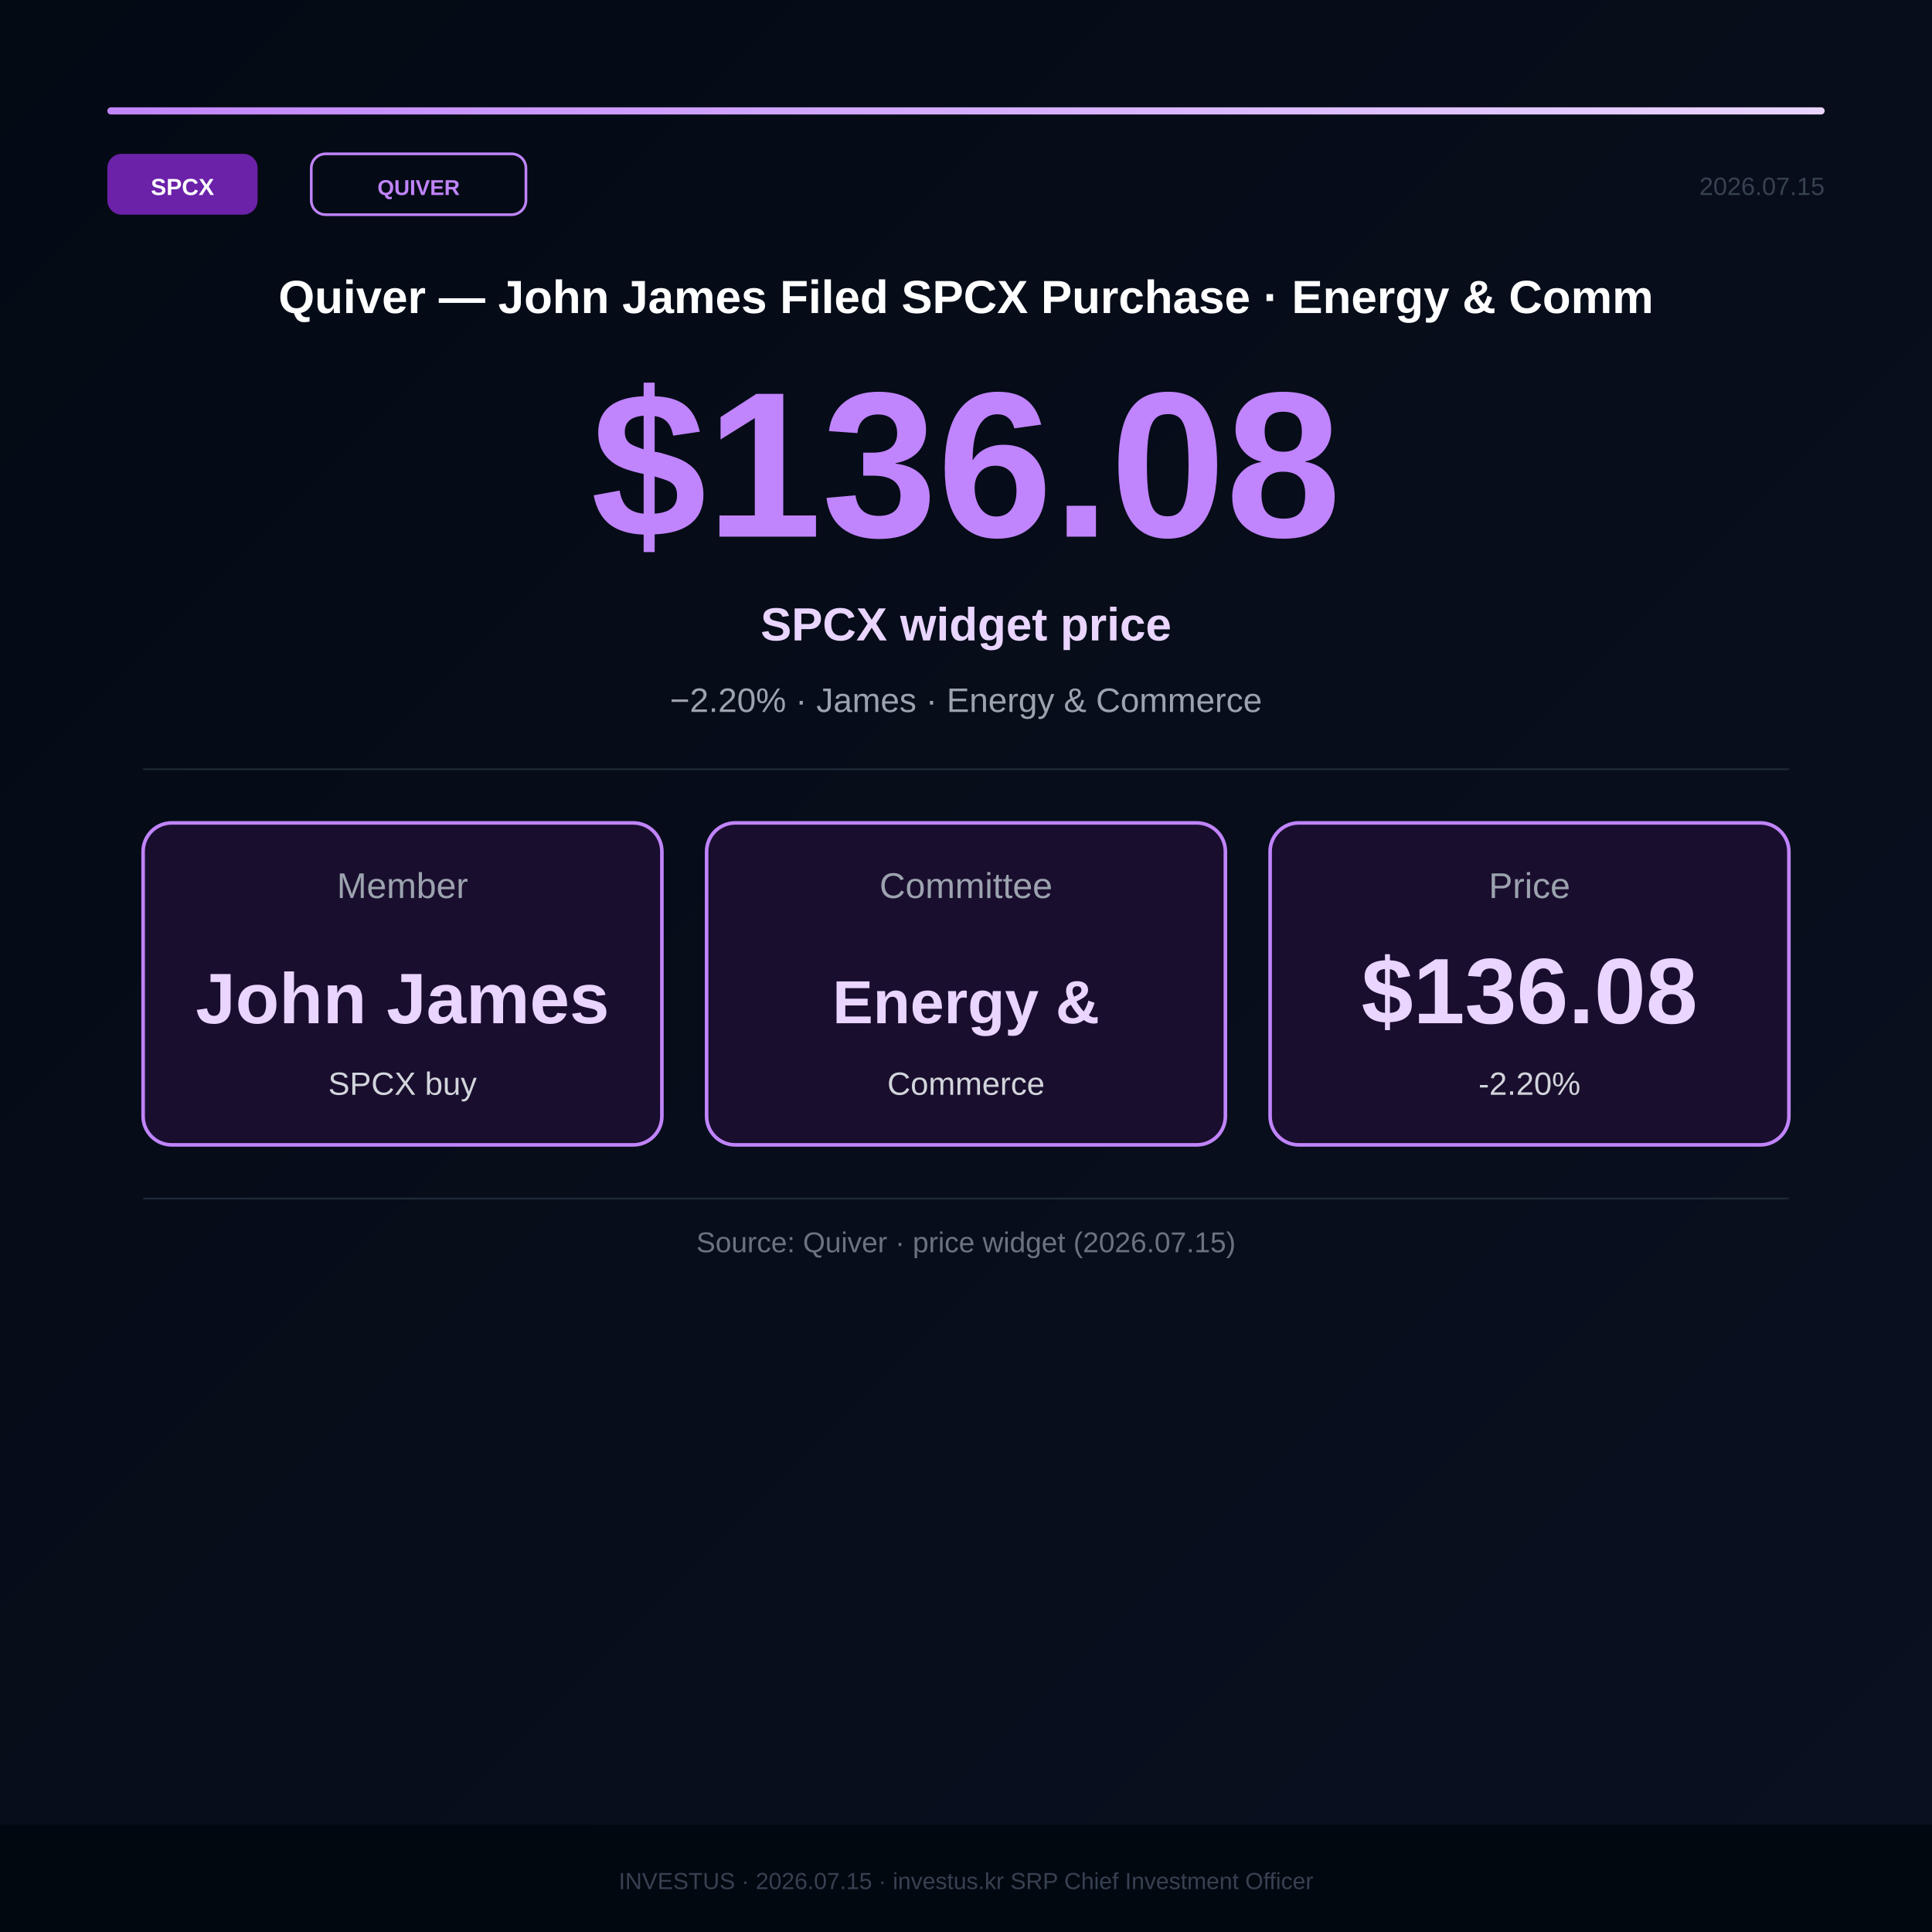
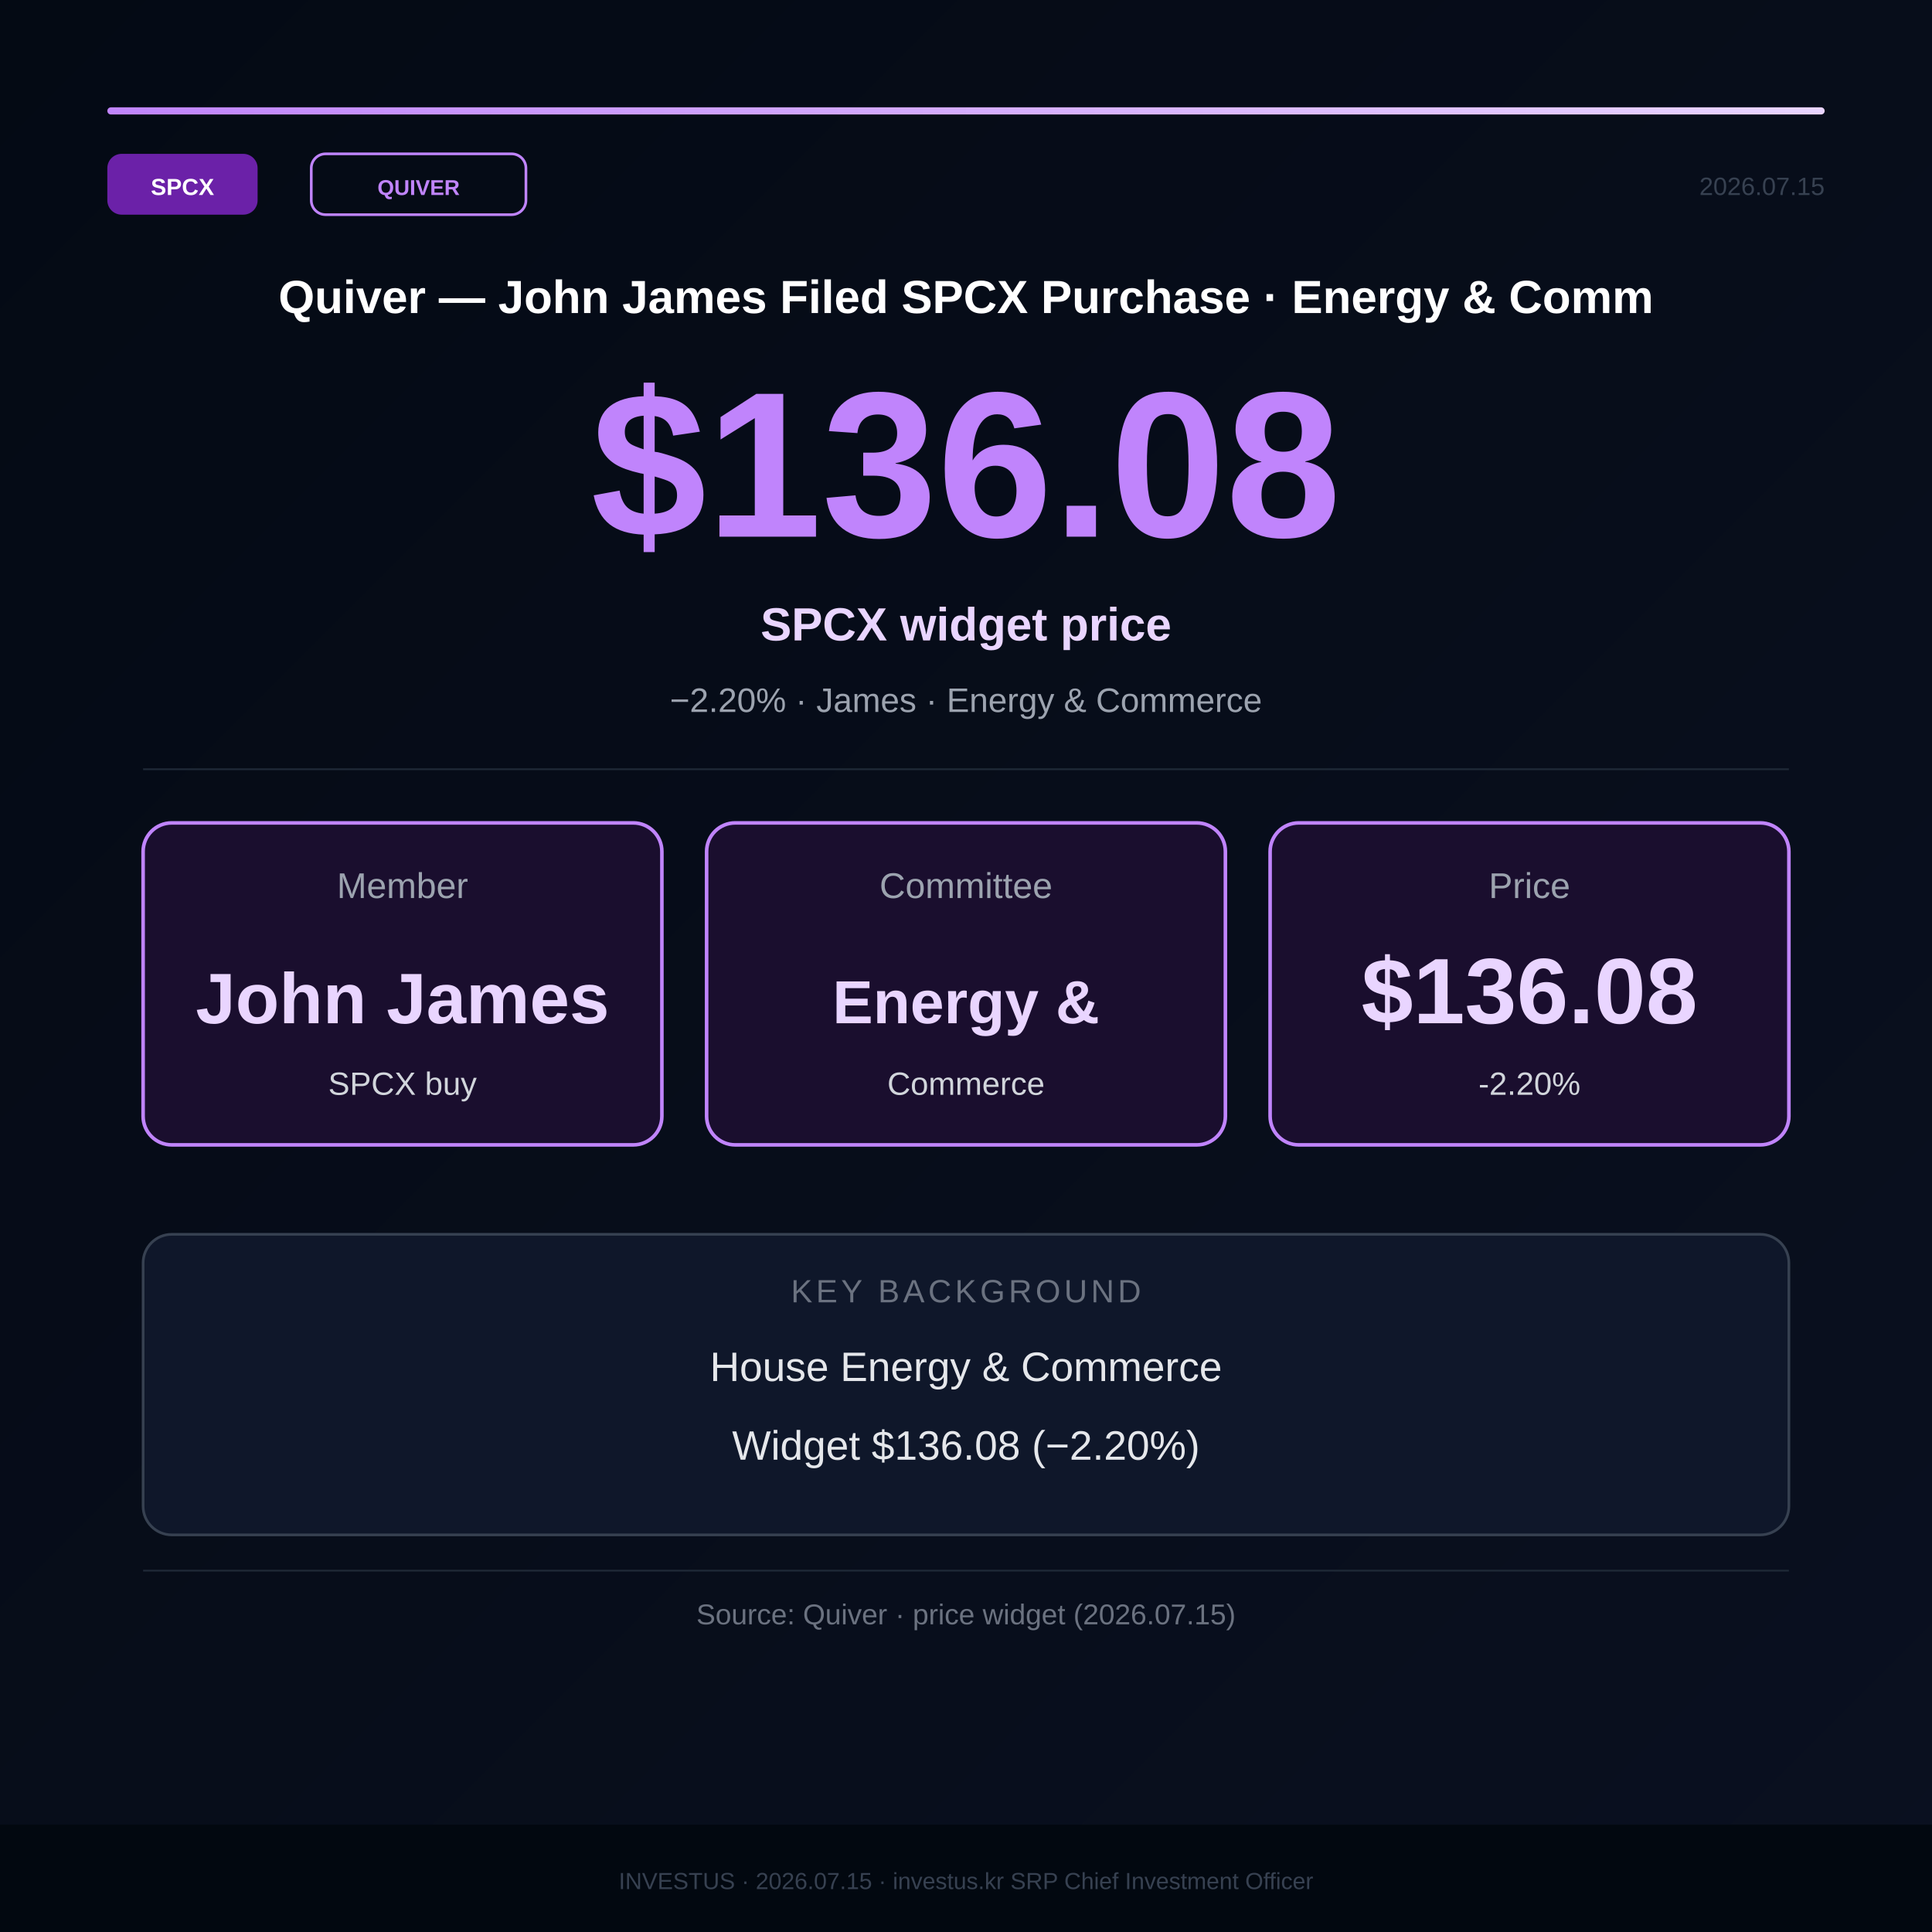
<svg xmlns="http://www.w3.org/2000/svg" viewBox="0 0 1080 1080" width="1080" height="1080">
  <defs>
    <linearGradient id="bg" x1="0%" y1="0%" x2="100%" y2="100%">
      <stop offset="0%" style="stop-color:#040a14" />
      <stop offset="100%" style="stop-color:#0a1020" />
    </linearGradient>
    <linearGradient id="grad" x1="0%" y1="0%" x2="100%" y2="0%">
      <stop offset="0%" style="stop-color:#c084fc" />
      <stop offset="100%" style="stop-color:#e9d5ff" />
    </linearGradient>
  </defs>
  <rect width="1080" height="1080" fill="url(#bg)" />
  <rect x="60" y="60" width="960" height="4" fill="url(#grad)" rx="2" />
  <rect x="60" y="86" width="84" height="34" rx="8" fill="#6b21a8" />
  <text x="102.0" y="109" font-family="Arial Black, Arial" font-weight="900" font-size="13" fill="#ffffff" text-anchor="middle">SPCX</text>
  <rect x="174" y="86" width="120" height="34" rx="8" fill="none" stroke="#c084fc" stroke-width="1.5" />
  <text x="234.0" y="109" font-family="Arial, sans-serif" font-weight="700" font-size="12" fill="#c084fc" text-anchor="middle">QUIVER</text>
  <text x="1020" y="109" font-family="Arial, sans-serif" font-size="14" fill="#374151" text-anchor="end">2026.07.15</text>
  <text x="540" y="175" font-family="Arial Black, Arial" font-weight="900" font-size="26" fill="#ffffff" text-anchor="middle">Quiver — John James Filed SPCX Purchase · Energy &amp; Comm</text>
  <text x="540" y="300" font-family="Arial Black, Arial" font-weight="900" font-size="116" fill="#c084fc" text-anchor="middle">$136.08</text>
  <text x="540" y="358" font-family="Arial Black, Arial" font-weight="900" font-size="26" fill="#e9d5ff" text-anchor="middle">SPCX widget price</text>
  <text x="540" y="398" font-family="Arial, sans-serif" font-size="19" fill="#9ca3af" text-anchor="middle">−2.20% · James · Energy &amp; Commerce</text>
  <line x1="80" y1="430" x2="1000" y2="430" stroke="#1f2937" stroke-width="1" />
  <rect x="80" y="460" width="290" height="180" rx="16" fill="#1a0e2e" stroke="#c084fc" stroke-width="2" />
  <text x="225.0" y="502" font-family="Arial, sans-serif" font-size="20" fill="#9ca3af" text-anchor="middle">Member</text>
  <text x="225.0" y="572" font-family="Arial Black, Arial" font-weight="900" font-size="40" fill="#e9d5ff" text-anchor="middle">John James</text>
  <text x="225.0" y="612" font-family="Arial, sans-serif" font-size="18" fill="#d1d5db" text-anchor="middle">SPCX buy</text>
  <rect x="395" y="460" width="290" height="180" rx="16" fill="#1a0e2e" stroke="#c084fc" stroke-width="2" />
  <text x="540.0" y="502" font-family="Arial, sans-serif" font-size="20" fill="#9ca3af" text-anchor="middle">Committee</text>
  <text x="540.0" y="572" font-family="Arial Black, Arial" font-weight="900" font-size="34" fill="#e9d5ff" text-anchor="middle">Energy &amp;</text>
  <text x="540.0" y="612" font-family="Arial, sans-serif" font-size="18" fill="#d1d5db" text-anchor="middle">Commerce</text>
  <rect x="710" y="460" width="290" height="180" rx="16" fill="#1a0e2e" stroke="#c084fc" stroke-width="2" />
  <text x="855.0" y="502" font-family="Arial, sans-serif" font-size="20" fill="#9ca3af" text-anchor="middle">Price</text>
  <text x="855.0" y="572" font-family="Arial Black, Arial" font-weight="900" font-size="52" fill="#e9d5ff" text-anchor="middle">$136.08</text>
  <text x="855.0" y="612" font-family="Arial, sans-serif" font-size="18" fill="#d1d5db" text-anchor="middle">-2.20%</text>
-   <line x1="80" y1="670" x2="1000" y2="670" stroke="#1f2937" stroke-width="1" />
-   <text x="540" y="700" font-family="Arial, sans-serif" font-size="16" fill="#6b7280" text-anchor="middle">Source: Quiver · price widget (2026.07.15)</text>
+   <rect x="80" y="690" width="920" height="168" rx="16" fill="#0f172a" stroke="#374151" stroke-width="1.5" />
+   <text x="540" y="728" font-family="Arial, sans-serif" font-size="18" fill="#6b7280" text-anchor="middle" letter-spacing="2">KEY BACKGROUND</text>
+   <text x="540" y="772" font-family="Arial, sans-serif" font-size="23" fill="#e5e7eb" text-anchor="middle">House Energy &amp; Commerce</text>
+   <text x="540" y="816" font-family="Arial, sans-serif" font-size="23" fill="#e5e7eb" text-anchor="middle">Widget $136.08 (−2.20%)</text>
+   <line x1="80" y1="878" x2="1000" y2="878" stroke="#1f2937" stroke-width="1" />
+   <text x="540" y="908" font-family="Arial, sans-serif" font-size="16" fill="#6b7280" text-anchor="middle">Source: Quiver · price widget (2026.07.15)</text>
  <rect x="0" y="1020" width="1080" height="60" fill="#020810" />
  <text x="540" y="1056" font-family="Arial, sans-serif" font-size="13" fill="#374151" text-anchor="middle">INVESTUS · 2026.07.15 · investus.kr SRP Chief Investment Officer</text>
</svg>
